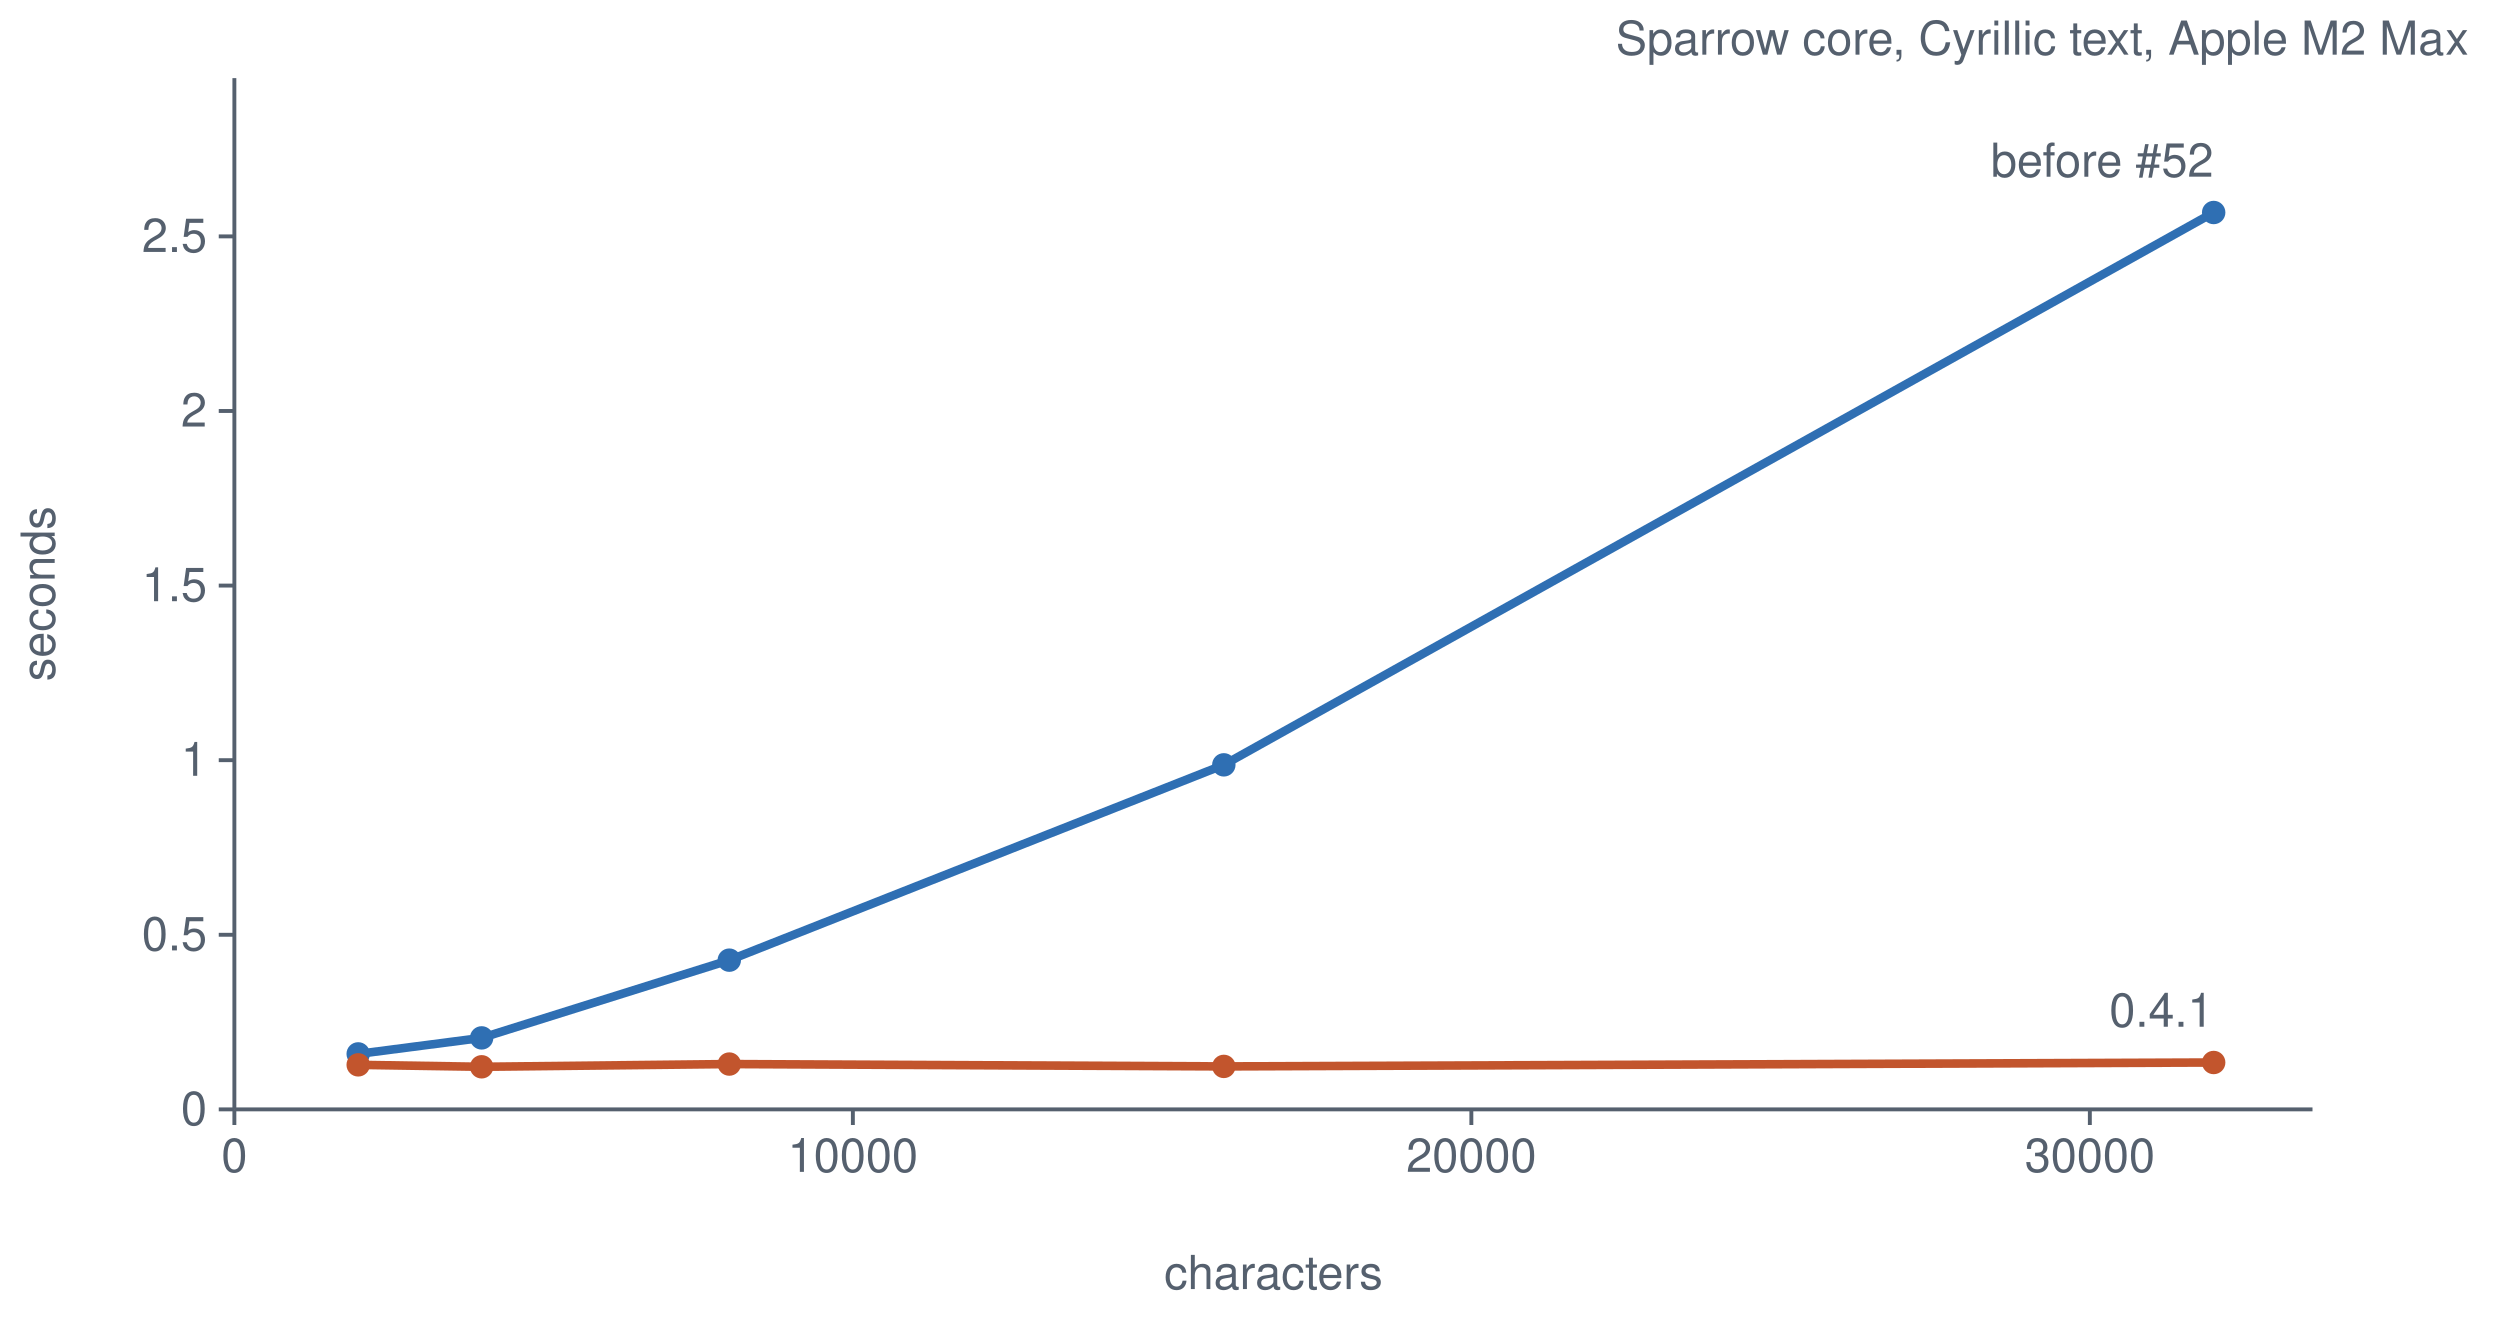
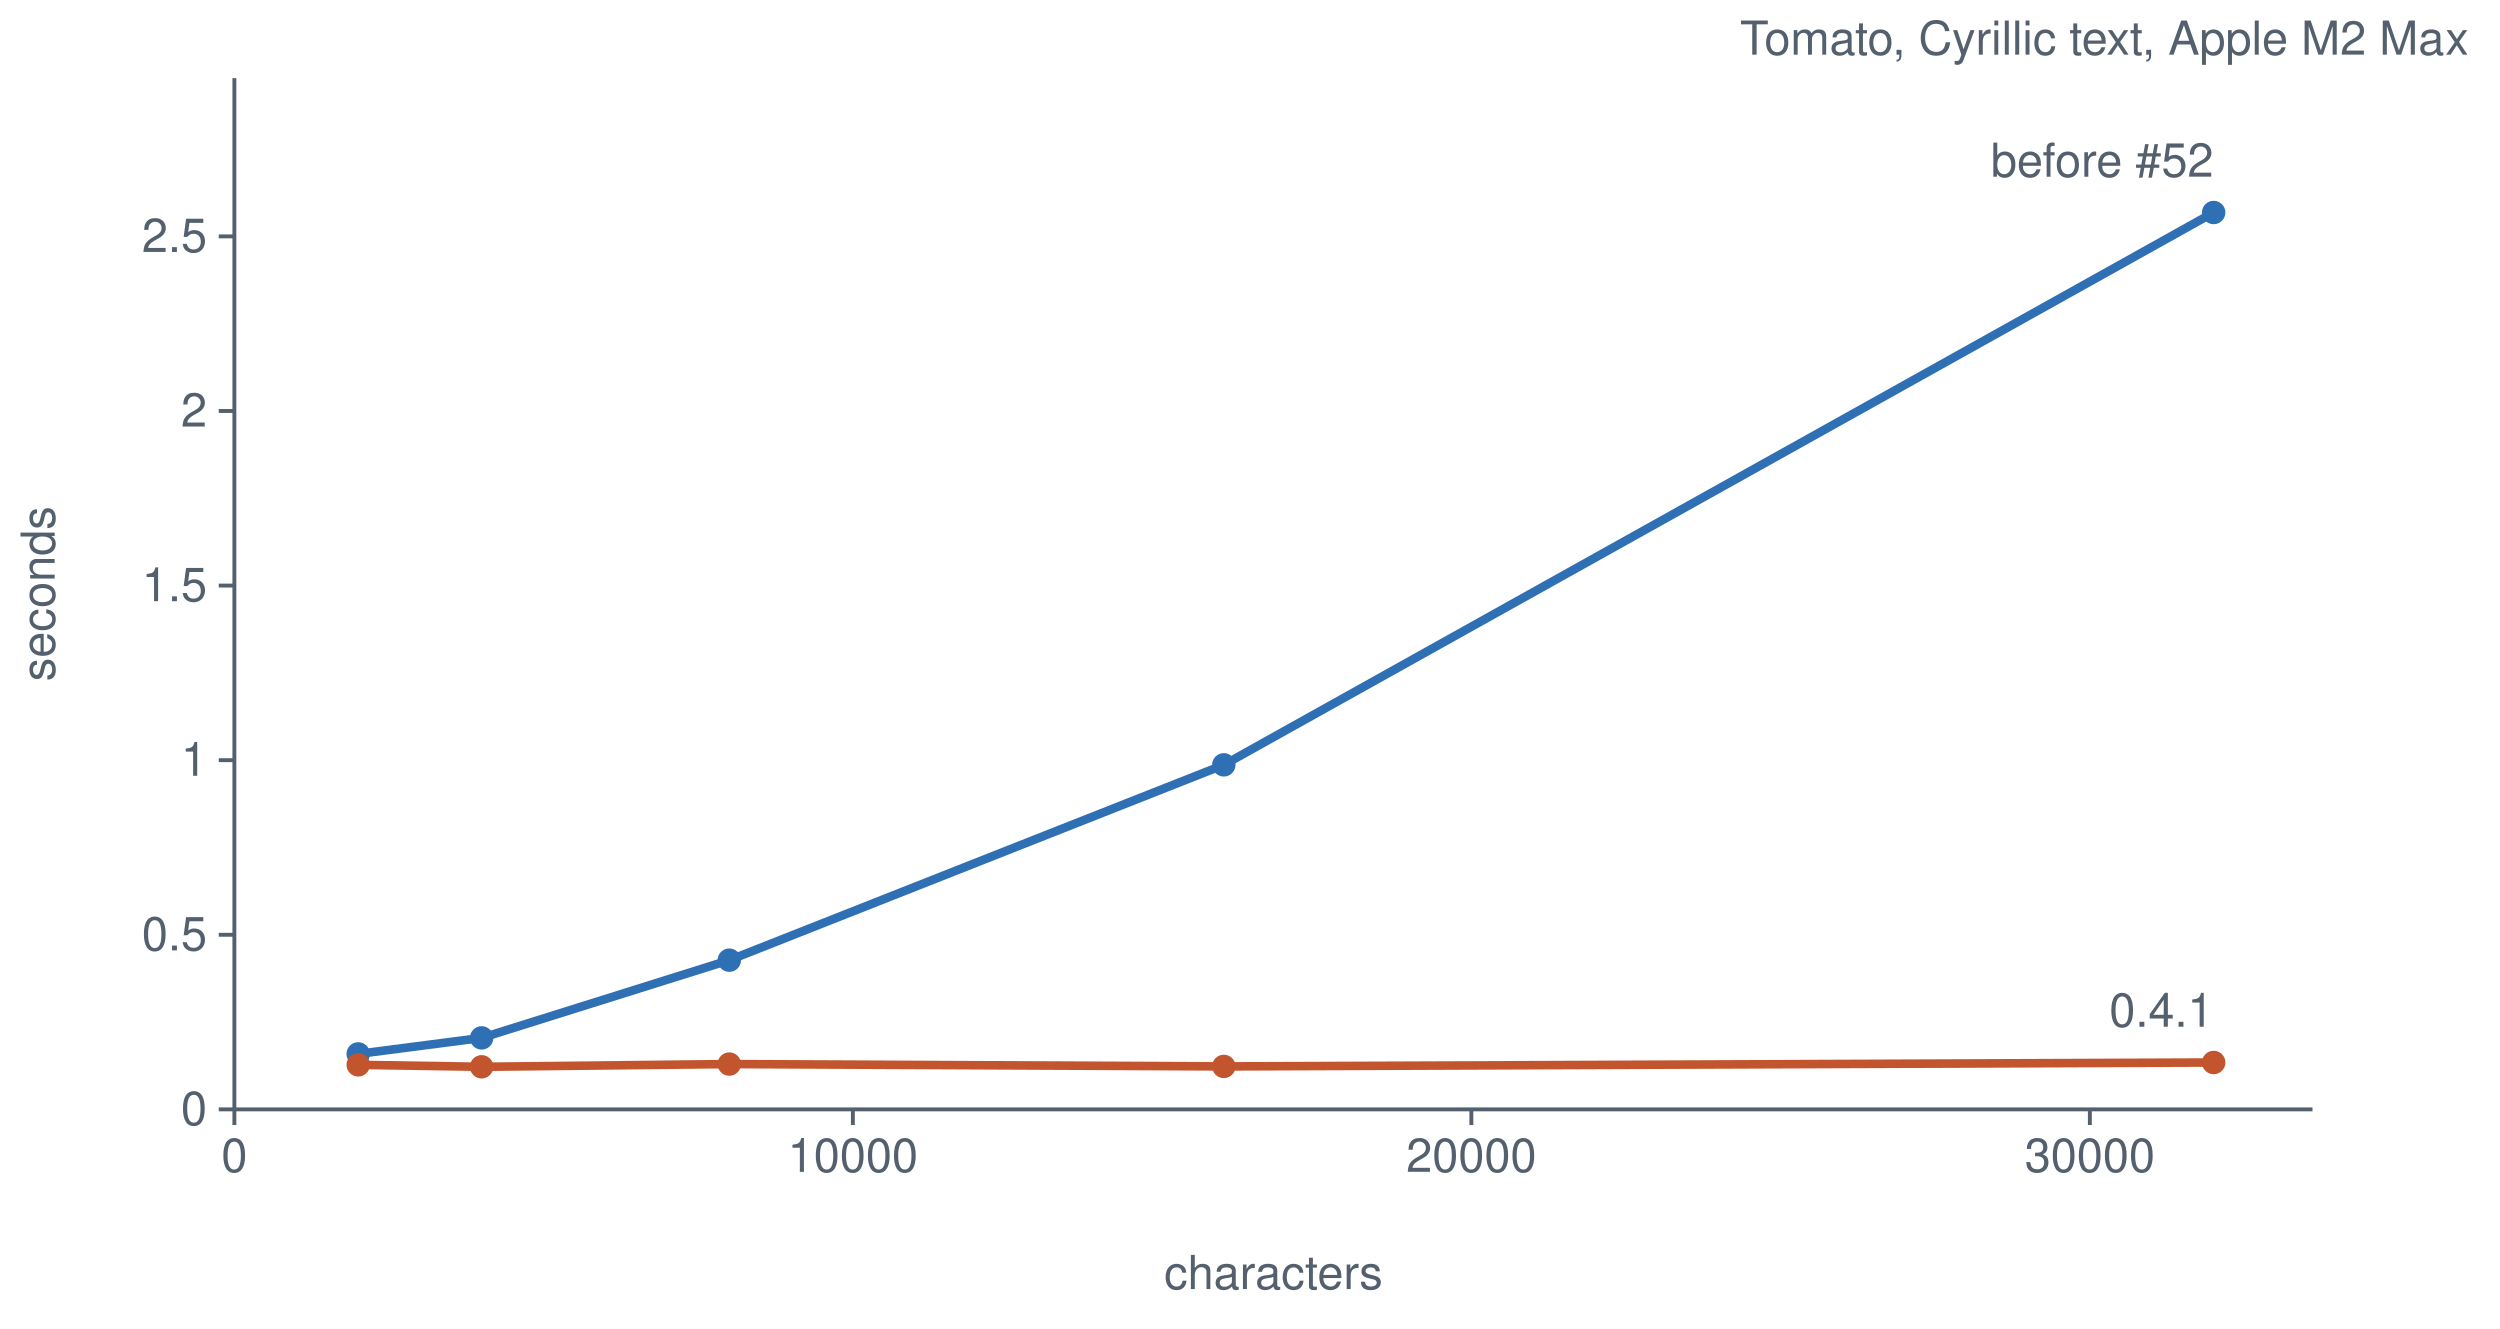
<svg xmlns="http://www.w3.org/2000/svg" viewBox="0 0 640 340" width="640" height="340">
  <style>text{font-family:-apple-system,'Segoe UI',Helvetica,Arial,sans-serif;font-size:12px;fill:#55606e}</style>
  <line x1="60.0" y1="284.0" x2="592.0" y2="284.0" stroke="#55606e" />
  <line x1="60.0" y1="284.0" x2="60.0" y2="20.0" stroke="#55606e" />
  <line x1="60.0" y1="284.0" x2="60.0" y2="288.0" stroke="#55606e" />
  <text x="60.0" y="300.0" text-anchor="middle">0</text>
  <line x1="218.333" y1="284.0" x2="218.333" y2="288.0" stroke="#55606e" />
  <text x="218.333" y="300.0" text-anchor="middle">10000</text>
  <line x1="376.667" y1="284.0" x2="376.667" y2="288.0" stroke="#55606e" />
  <text x="376.667" y="300.0" text-anchor="middle">20000</text>
  <line x1="535.0" y1="284.0" x2="535.0" y2="288.0" stroke="#55606e" />
  <text x="535.0" y="300.0" text-anchor="middle">30000</text>
  <line x1="56.0" y1="284.0" x2="60.0" y2="284.0" stroke="#55606e" />
  <text x="53.0" y="288.0" text-anchor="end">0</text>
  <line x1="56.0" y1="239.303" x2="60.0" y2="239.303" stroke="#55606e" />
  <text x="53.0" y="243.303" text-anchor="end">0.5</text>
  <line x1="56.0" y1="194.605" x2="60.0" y2="194.605" stroke="#55606e" />
  <text x="53.0" y="198.605" text-anchor="end">1</text>
  <line x1="56.0" y1="149.908" x2="60.0" y2="149.908" stroke="#55606e" />
  <text x="53.0" y="153.908" text-anchor="end">1.5</text>
  <line x1="56.0" y1="105.211" x2="60.0" y2="105.211" stroke="#55606e" />
  <text x="53.0" y="109.211" text-anchor="end">2</text>
  <line x1="56.0" y1="60.514" x2="60.0" y2="60.514" stroke="#55606e" />
  <text x="53.0" y="64.514" text-anchor="end">2.5</text>
  <text x="326.0" y="330" text-anchor="middle">characters</text>
  <text x="14" y="152.0" text-anchor="middle" transform="rotate(-90 14 152.0)">seconds</text>
  <polyline points="91.7,269.8 123.3,265.7 186.7,245.8 313.3,195.8 566.7,54.4" fill="none" stroke="#2f6fb3" stroke-width="2.2" />
  <circle cx="91.7" cy="269.8" r="3" fill="#2f6fb3" />
  <circle cx="123.3" cy="265.7" r="3" fill="#2f6fb3" />
  <circle cx="186.7" cy="245.8" r="3" fill="#2f6fb3" />
  <circle cx="313.3" cy="195.8" r="3" fill="#2f6fb3" />
  <circle cx="566.7" cy="54.4" r="3" fill="#2f6fb3" />
  <text x="566.667" y="45.252" fill="#2f6fb3" text-anchor="end">before #52</text>
  <polyline points="91.7,272.6 123.3,273.1 186.7,272.4 313.3,273.0 566.7,272.0" fill="none" stroke="#c2552d" stroke-width="2.2" />
  <circle cx="91.7" cy="272.6" r="3" fill="#c2552d" />
  <circle cx="123.3" cy="273.1" r="3" fill="#c2552d" />
  <circle cx="186.7" cy="272.4" r="3" fill="#c2552d" />
  <circle cx="313.3" cy="273.0" r="3" fill="#c2552d" />
  <circle cx="566.7" cy="272.0" r="3" fill="#c2552d" />
  <text x="566.667" y="262.839" fill="#c2552d" text-anchor="end">0.4.1</text>
-   <text x="632" y="14" text-anchor="end">Sparrow core, Cyrillic text, Apple M2 Max</text>
+   <text x="632" y="14" text-anchor="end">Tomato, Cyrillic text, Apple M2 Max</text>
</svg>
